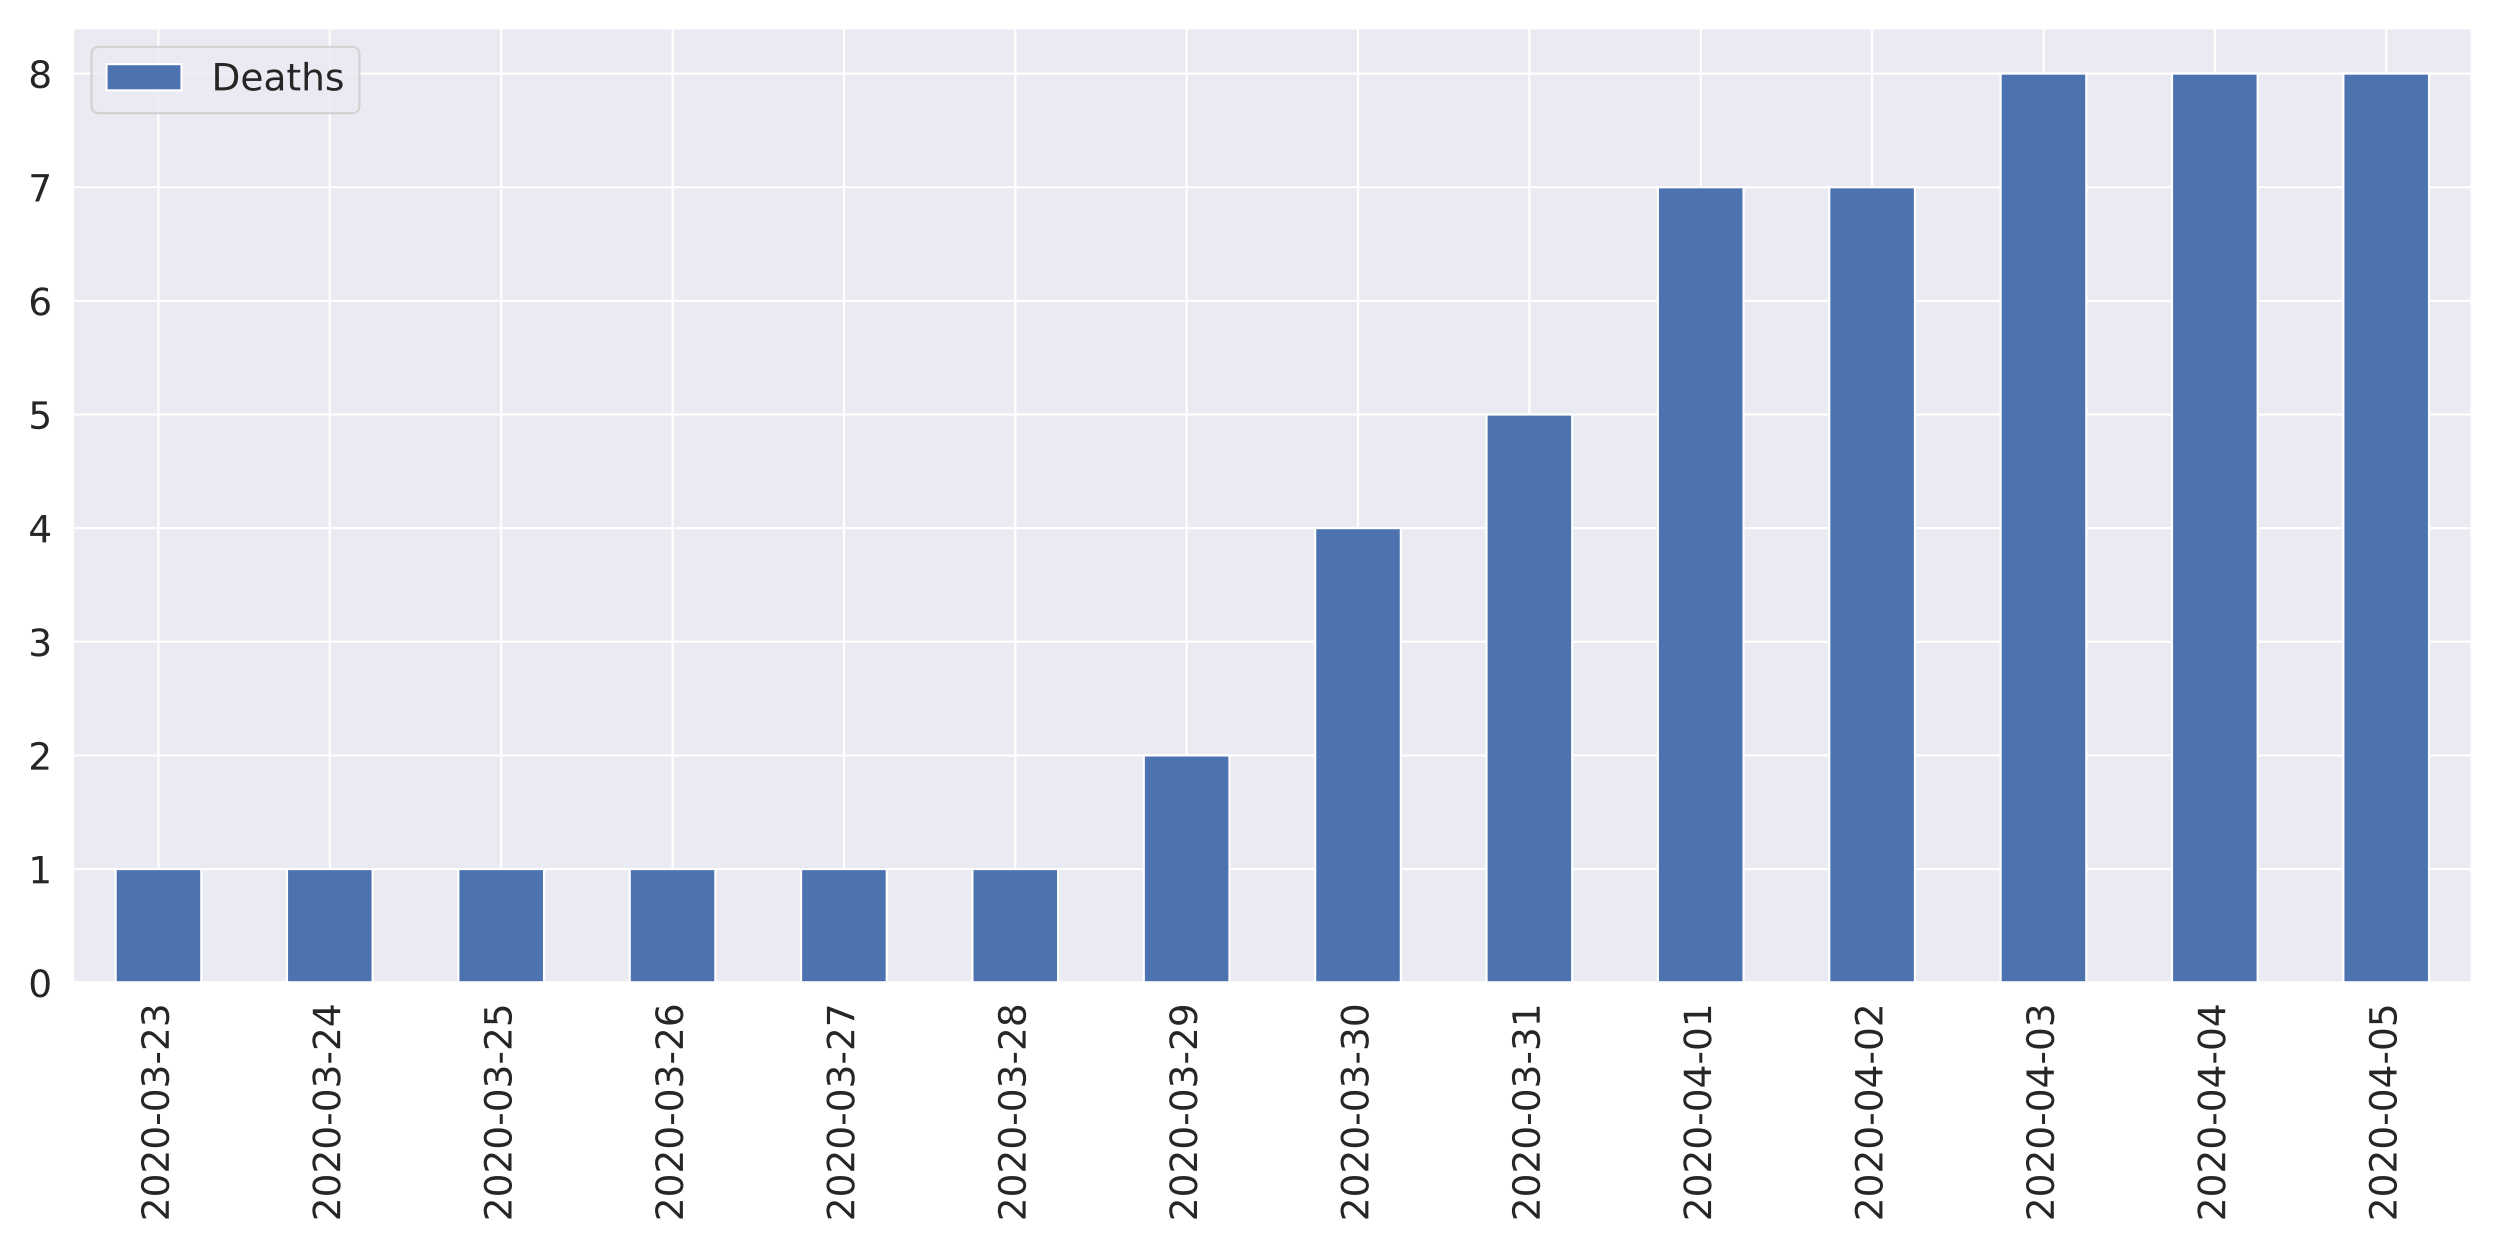
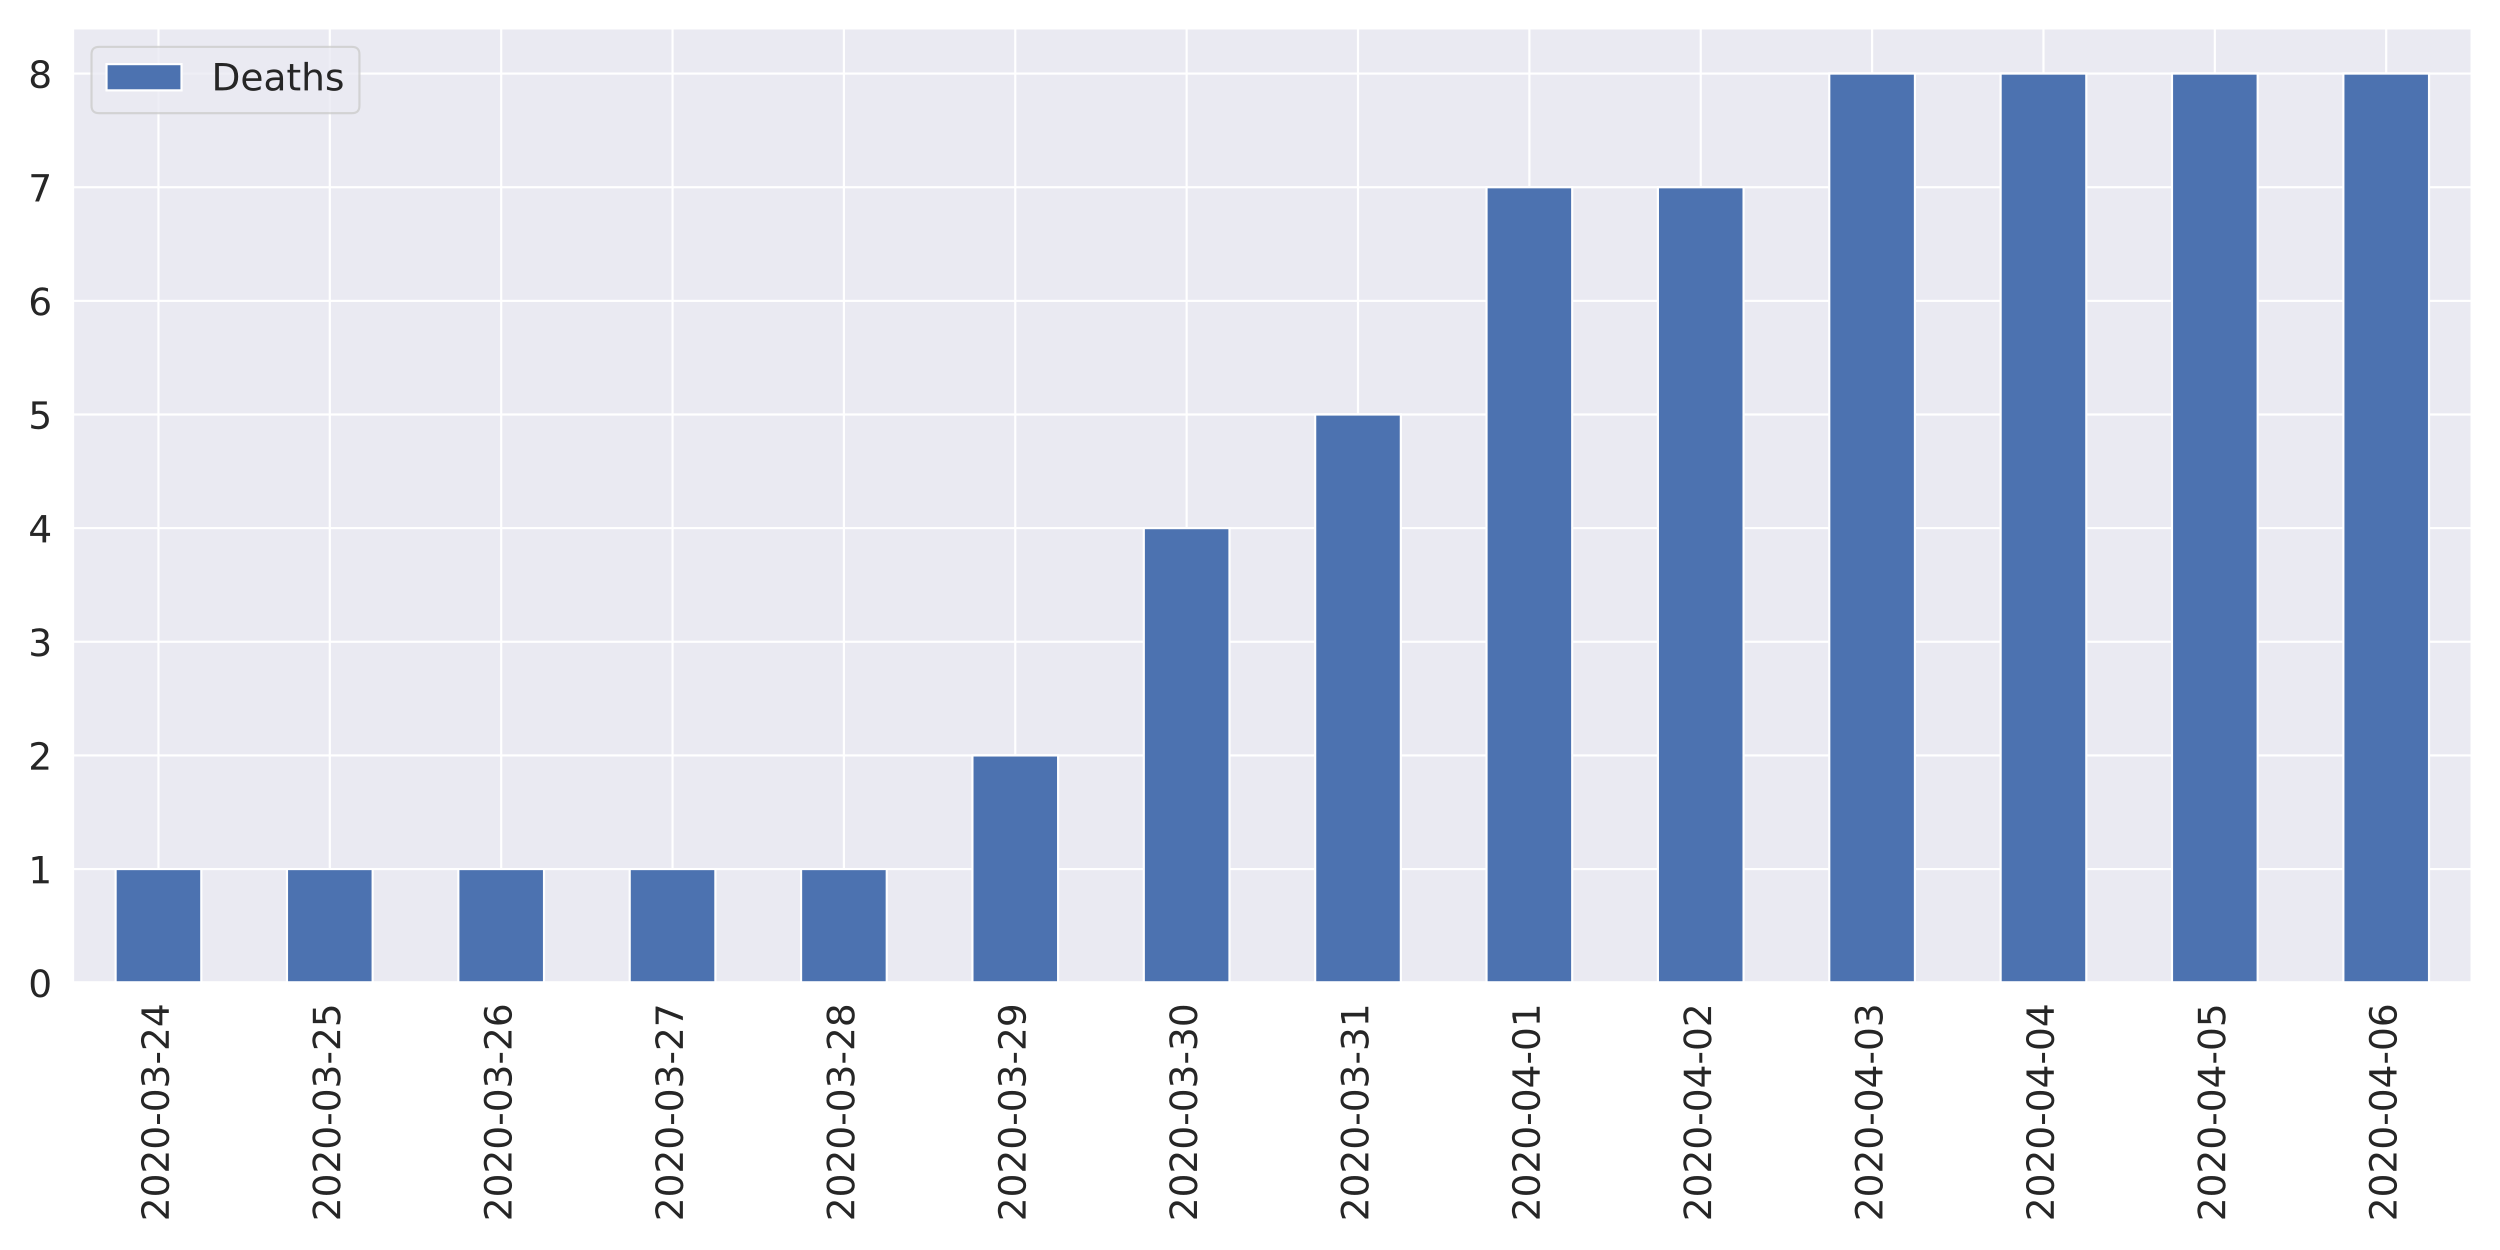
<svg xmlns="http://www.w3.org/2000/svg" xmlns:xlink="http://www.w3.org/1999/xlink" height="576pt" version="1.1" viewBox="0 0 1152 576" width="1152pt">
  <defs>
    <style type="text/css">
*{stroke-linecap:butt;stroke-linejoin:round;}
  </style>
  </defs>
  <g id="figure_1">
    <g id="patch_1">
      <path d="M 0 576  L 1152 576  L 1152 0  L 0 0  z " style="fill:#ffffff;" />
    </g>
    <g id="axes_1">
      <g id="patch_2">
        <path d="M 33.53 452.83  L 1139.04 452.83  L 1139.04 12.96  L 33.53 12.96  z " style="fill:#eaeaf2;" />
      </g>
      <g id="matplotlib.axis_1">
        <g id="xtick_1">
          <g id="line2d_1">
            <path clip-path="url(#pada38591d6)" d="M 73.013 452.83  L 73.013 12.96  " style="fill:none;stroke:#ffffff;stroke-linecap:round;" />
          </g>
          <g id="text_1">
            <defs>
              <path d="M 19.188 8.297  L 53.609 8.297  L 53.609 0  L 7.328 0  L 7.328 8.297  Q 12.938 14.109 22.625 23.891  Q 32.328 33.688 34.812 36.531  Q 39.547 41.844 41.422 45.531  Q 43.312 49.219 43.312 52.781  Q 43.312 58.594 39.234 62.25  Q 35.156 65.922 28.609 65.922  Q 23.969 65.922 18.812 64.312  Q 13.672 62.703 7.812 59.422  L 7.812 69.391  Q 13.766 71.781 18.938 73  Q 24.125 74.219 28.422 74.219  Q 39.75 74.219 46.484 68.547  Q 53.219 62.891 53.219 53.422  Q 53.219 48.922 51.531 44.891  Q 49.859 40.875 45.406 35.406  Q 44.188 33.984 37.641 27.219  Q 31.109 20.453 19.188 8.297  z " id="DejaVuSans-50" />
              <path d="M 31.781 66.406  Q 24.172 66.406 20.328 58.906  Q 16.5 51.422 16.5 36.375  Q 16.5 21.391 20.328 13.891  Q 24.172 6.391 31.781 6.391  Q 39.453 6.391 43.281 13.891  Q 47.125 21.391 47.125 36.375  Q 47.125 51.422 43.281 58.906  Q 39.453 66.406 31.781 66.406  z M 31.781 74.219  Q 44.047 74.219 50.516 64.516  Q 56.984 54.828 56.984 36.375  Q 56.984 17.969 50.516 8.266  Q 44.047 -1.422 31.781 -1.422  Q 19.531 -1.422 13.062 8.266  Q 6.594 17.969 6.594 36.375  Q 6.594 54.828 13.062 64.516  Q 19.531 74.219 31.781 74.219  z " id="DejaVuSans-48" />
              <path d="M 4.891 31.391  L 31.203 31.391  L 31.203 23.391  L 4.891 23.391  z " id="DejaVuSans-45" />
              <path d="M 40.578 39.312  Q 47.656 37.797 51.625 33  Q 55.609 28.219 55.609 21.188  Q 55.609 10.406 48.188 4.484  Q 40.766 -1.422 27.094 -1.422  Q 22.516 -1.422 17.656 -0.516  Q 12.797 0.391 7.625 2.203  L 7.625 11.719  Q 11.719 9.328 16.594 8.109  Q 21.484 6.891 26.812 6.891  Q 36.078 6.891 40.938 10.547  Q 45.797 14.203 45.797 21.188  Q 45.797 27.641 41.281 31.266  Q 36.766 34.906 28.719 34.906  L 20.219 34.906  L 20.219 43.016  L 29.109 43.016  Q 36.375 43.016 40.234 45.922  Q 44.094 48.828 44.094 54.297  Q 44.094 59.906 40.109 62.906  Q 36.141 65.922 28.719 65.922  Q 24.656 65.922 20.016 65.031  Q 15.375 64.156 9.812 62.312  L 9.812 71.094  Q 15.438 72.656 20.344 73.438  Q 25.25 74.219 29.594 74.219  Q 40.828 74.219 47.359 69.109  Q 53.906 64.016 53.906 55.328  Q 53.906 49.266 50.438 45.094  Q 46.969 40.922 40.578 39.312  z " id="DejaVuSans-51" />
+               <path d="M 37.797 64.312  L 12.891 25.391  L 37.797 25.391  z M 35.203 72.906  L 47.609 72.906  L 47.609 25.391  L 58.016 25.391  L 58.016 17.188  L 47.609 17.188  L 47.609 0  L 37.797 0  L 37.797 17.188  L 4.891 17.188  L 4.891 26.703  z " id="DejaVuSans-52" />
            </defs>
            <g style="fill:#262626;" transform="translate(77.7807 562.7538)rotate(-90)scale(0.1728 -0.1728)">
              <use xlink:href="#DejaVuSans-50" />
              <use x="63.623" xlink:href="#DejaVuSans-48" />
              <use x="127.246" xlink:href="#DejaVuSans-50" />
              <use x="190.869" xlink:href="#DejaVuSans-48" />
              <use x="254.492" xlink:href="#DejaVuSans-45" />
              <use x="290.576" xlink:href="#DejaVuSans-48" />
              <use x="354.199" xlink:href="#DejaVuSans-51" />
              <use x="417.822" xlink:href="#DejaVuSans-45" />
              <use x="453.906" xlink:href="#DejaVuSans-50" />
-               <use x="517.529" xlink:href="#DejaVuSans-51" />
+               <use x="517.529" xlink:href="#DejaVuSans-52" />
            </g>
          </g>
        </g>
        <g id="xtick_2">
          <g id="line2d_2">
            <path clip-path="url(#pada38591d6)" d="M 151.977 452.83  L 151.977 12.96  " style="fill:none;stroke:#ffffff;stroke-linecap:round;" />
          </g>
          <g id="text_2">
            <defs>
-               <path d="M 37.797 64.312  L 12.891 25.391  L 37.797 25.391  z M 35.203 72.906  L 47.609 72.906  L 47.609 25.391  L 58.016 25.391  L 58.016 17.188  L 47.609 17.188  L 47.609 0  L 37.797 0  L 37.797 17.188  L 4.891 17.188  L 4.891 26.703  z " id="DejaVuSans-52" />
+               <path d="M 10.797 72.906  L 49.516 72.906  L 49.516 64.594  L 19.828 64.594  L 19.828 46.734  Q 21.969 47.469 24.109 47.828  Q 26.266 48.188 28.422 48.188  Q 40.625 48.188 47.75 41.5  Q 54.891 34.812 54.891 23.391  Q 54.891 11.625 47.562 5.094  Q 40.234 -1.422 26.906 -1.422  Q 22.312 -1.422 17.547 -0.641  Q 12.797 0.141 7.719 1.703  L 7.719 11.625  Q 12.109 9.234 16.797 8.062  Q 21.484 6.891 26.703 6.891  Q 35.156 6.891 40.078 11.328  Q 45.016 15.766 45.016 23.391  Q 45.016 31 40.078 35.438  Q 35.156 39.891 26.703 39.891  Q 22.75 39.891 18.812 39.016  Q 14.891 38.141 10.797 36.281  z " id="DejaVuSans-53" />
            </defs>
            <g style="fill:#262626;" transform="translate(156.7457 562.7538)rotate(-90)scale(0.1728 -0.1728)">
              <use xlink:href="#DejaVuSans-50" />
              <use x="63.623" xlink:href="#DejaVuSans-48" />
              <use x="127.246" xlink:href="#DejaVuSans-50" />
              <use x="190.869" xlink:href="#DejaVuSans-48" />
              <use x="254.492" xlink:href="#DejaVuSans-45" />
              <use x="290.576" xlink:href="#DejaVuSans-48" />
              <use x="354.199" xlink:href="#DejaVuSans-51" />
              <use x="417.822" xlink:href="#DejaVuSans-45" />
              <use x="453.906" xlink:href="#DejaVuSans-50" />
-               <use x="517.529" xlink:href="#DejaVuSans-52" />
+               <use x="517.529" xlink:href="#DejaVuSans-53" />
            </g>
          </g>
        </g>
        <g id="xtick_3">
          <g id="line2d_3">
            <path clip-path="url(#pada38591d6)" d="M 230.942 452.83  L 230.942 12.96  " style="fill:none;stroke:#ffffff;stroke-linecap:round;" />
          </g>
          <g id="text_3">
            <defs>
-               <path d="M 10.797 72.906  L 49.516 72.906  L 49.516 64.594  L 19.828 64.594  L 19.828 46.734  Q 21.969 47.469 24.109 47.828  Q 26.266 48.188 28.422 48.188  Q 40.625 48.188 47.75 41.5  Q 54.891 34.812 54.891 23.391  Q 54.891 11.625 47.562 5.094  Q 40.234 -1.422 26.906 -1.422  Q 22.312 -1.422 17.547 -0.641  Q 12.797 0.141 7.719 1.703  L 7.719 11.625  Q 12.109 9.234 16.797 8.062  Q 21.484 6.891 26.703 6.891  Q 35.156 6.891 40.078 11.328  Q 45.016 15.766 45.016 23.391  Q 45.016 31 40.078 35.438  Q 35.156 39.891 26.703 39.891  Q 22.75 39.891 18.812 39.016  Q 14.891 38.141 10.797 36.281  z " id="DejaVuSans-53" />
+               <path d="M 33.016 40.375  Q 26.375 40.375 22.484 35.828  Q 18.609 31.297 18.609 23.391  Q 18.609 15.531 22.484 10.953  Q 26.375 6.391 33.016 6.391  Q 39.656 6.391 43.531 10.953  Q 47.406 15.531 47.406 23.391  Q 47.406 31.297 43.531 35.828  Q 39.656 40.375 33.016 40.375  z M 52.594 71.297  L 52.594 62.312  Q 48.875 64.062 45.094 64.984  Q 41.312 65.922 37.594 65.922  Q 27.828 65.922 22.672 59.328  Q 17.531 52.734 16.797 39.406  Q 19.672 43.656 24.016 45.922  Q 28.375 48.188 33.594 48.188  Q 44.578 48.188 50.953 41.516  Q 57.328 34.859 57.328 23.391  Q 57.328 12.156 50.688 5.359  Q 44.047 -1.422 33.016 -1.422  Q 20.359 -1.422 13.672 8.266  Q 6.984 17.969 6.984 36.375  Q 6.984 53.656 15.188 63.938  Q 23.391 74.219 37.203 74.219  Q 40.922 74.219 44.703 73.484  Q 48.484 72.75 52.594 71.297  z " id="DejaVuSans-54" />
            </defs>
            <g style="fill:#262626;" transform="translate(235.7107 562.7538)rotate(-90)scale(0.1728 -0.1728)">
              <use xlink:href="#DejaVuSans-50" />
              <use x="63.623" xlink:href="#DejaVuSans-48" />
              <use x="127.246" xlink:href="#DejaVuSans-50" />
              <use x="190.869" xlink:href="#DejaVuSans-48" />
              <use x="254.492" xlink:href="#DejaVuSans-45" />
              <use x="290.576" xlink:href="#DejaVuSans-48" />
              <use x="354.199" xlink:href="#DejaVuSans-51" />
              <use x="417.822" xlink:href="#DejaVuSans-45" />
              <use x="453.906" xlink:href="#DejaVuSans-50" />
-               <use x="517.529" xlink:href="#DejaVuSans-53" />
+               <use x="517.529" xlink:href="#DejaVuSans-54" />
            </g>
          </g>
        </g>
        <g id="xtick_4">
          <g id="line2d_4">
            <path clip-path="url(#pada38591d6)" d="M 309.908 452.83  L 309.908 12.96  " style="fill:none;stroke:#ffffff;stroke-linecap:round;" />
          </g>
          <g id="text_4">
            <defs>
-               <path d="M 33.016 40.375  Q 26.375 40.375 22.484 35.828  Q 18.609 31.297 18.609 23.391  Q 18.609 15.531 22.484 10.953  Q 26.375 6.391 33.016 6.391  Q 39.656 6.391 43.531 10.953  Q 47.406 15.531 47.406 23.391  Q 47.406 31.297 43.531 35.828  Q 39.656 40.375 33.016 40.375  z M 52.594 71.297  L 52.594 62.312  Q 48.875 64.062 45.094 64.984  Q 41.312 65.922 37.594 65.922  Q 27.828 65.922 22.672 59.328  Q 17.531 52.734 16.797 39.406  Q 19.672 43.656 24.016 45.922  Q 28.375 48.188 33.594 48.188  Q 44.578 48.188 50.953 41.516  Q 57.328 34.859 57.328 23.391  Q 57.328 12.156 50.688 5.359  Q 44.047 -1.422 33.016 -1.422  Q 20.359 -1.422 13.672 8.266  Q 6.984 17.969 6.984 36.375  Q 6.984 53.656 15.188 63.938  Q 23.391 74.219 37.203 74.219  Q 40.922 74.219 44.703 73.484  Q 48.484 72.75 52.594 71.297  z " id="DejaVuSans-54" />
+               <path d="M 8.203 72.906  L 55.078 72.906  L 55.078 68.703  L 28.609 0  L 18.312 0  L 43.219 64.594  L 8.203 64.594  z " id="DejaVuSans-55" />
            </defs>
            <g style="fill:#262626;" transform="translate(314.6757 562.7538)rotate(-90)scale(0.1728 -0.1728)">
              <use xlink:href="#DejaVuSans-50" />
              <use x="63.623" xlink:href="#DejaVuSans-48" />
              <use x="127.246" xlink:href="#DejaVuSans-50" />
              <use x="190.869" xlink:href="#DejaVuSans-48" />
              <use x="254.492" xlink:href="#DejaVuSans-45" />
              <use x="290.576" xlink:href="#DejaVuSans-48" />
              <use x="354.199" xlink:href="#DejaVuSans-51" />
              <use x="417.822" xlink:href="#DejaVuSans-45" />
              <use x="453.906" xlink:href="#DejaVuSans-50" />
-               <use x="517.529" xlink:href="#DejaVuSans-54" />
+               <use x="517.529" xlink:href="#DejaVuSans-55" />
            </g>
          </g>
        </g>
        <g id="xtick_5">
          <g id="line2d_5">
            <path clip-path="url(#pada38591d6)" d="M 388.873 452.83  L 388.873 12.96  " style="fill:none;stroke:#ffffff;stroke-linecap:round;" />
          </g>
          <g id="text_5">
            <defs>
-               <path d="M 8.203 72.906  L 55.078 72.906  L 55.078 68.703  L 28.609 0  L 18.312 0  L 43.219 64.594  L 8.203 64.594  z " id="DejaVuSans-55" />
+               <path d="M 31.781 34.625  Q 24.75 34.625 20.719 30.859  Q 16.703 27.094 16.703 20.516  Q 16.703 13.922 20.719 10.156  Q 24.75 6.391 31.781 6.391  Q 38.812 6.391 42.859 10.172  Q 46.922 13.969 46.922 20.516  Q 46.922 27.094 42.891 30.859  Q 38.875 34.625 31.781 34.625  z M 21.922 38.812  Q 15.578 40.375 12.031 44.719  Q 8.5 49.078 8.5 55.328  Q 8.5 64.062 14.719 69.141  Q 20.953 74.219 31.781 74.219  Q 42.672 74.219 48.875 69.141  Q 55.078 64.062 55.078 55.328  Q 55.078 49.078 51.531 44.719  Q 48 40.375 41.703 38.812  Q 48.828 37.156 52.797 32.312  Q 56.781 27.484 56.781 20.516  Q 56.781 9.906 50.312 4.234  Q 43.844 -1.422 31.781 -1.422  Q 19.734 -1.422 13.25 4.234  Q 6.781 9.906 6.781 20.516  Q 6.781 27.484 10.781 32.312  Q 14.797 37.156 21.922 38.812  z M 18.312 54.391  Q 18.312 48.734 21.844 45.562  Q 25.391 42.391 31.781 42.391  Q 38.141 42.391 41.719 45.562  Q 45.312 48.734 45.312 54.391  Q 45.312 60.062 41.719 63.234  Q 38.141 66.406 31.781 66.406  Q 25.391 66.406 21.844 63.234  Q 18.312 60.062 18.312 54.391  z " id="DejaVuSans-56" />
            </defs>
            <g style="fill:#262626;" transform="translate(393.6407 562.7538)rotate(-90)scale(0.1728 -0.1728)">
              <use xlink:href="#DejaVuSans-50" />
              <use x="63.623" xlink:href="#DejaVuSans-48" />
              <use x="127.246" xlink:href="#DejaVuSans-50" />
              <use x="190.869" xlink:href="#DejaVuSans-48" />
              <use x="254.492" xlink:href="#DejaVuSans-45" />
              <use x="290.576" xlink:href="#DejaVuSans-48" />
              <use x="354.199" xlink:href="#DejaVuSans-51" />
              <use x="417.822" xlink:href="#DejaVuSans-45" />
              <use x="453.906" xlink:href="#DejaVuSans-50" />
-               <use x="517.529" xlink:href="#DejaVuSans-55" />
+               <use x="517.529" xlink:href="#DejaVuSans-56" />
            </g>
          </g>
        </g>
        <g id="xtick_6">
          <g id="line2d_6">
            <path clip-path="url(#pada38591d6)" d="M 467.837 452.83  L 467.837 12.96  " style="fill:none;stroke:#ffffff;stroke-linecap:round;" />
          </g>
          <g id="text_6">
            <defs>
-               <path d="M 31.781 34.625  Q 24.75 34.625 20.719 30.859  Q 16.703 27.094 16.703 20.516  Q 16.703 13.922 20.719 10.156  Q 24.75 6.391 31.781 6.391  Q 38.812 6.391 42.859 10.172  Q 46.922 13.969 46.922 20.516  Q 46.922 27.094 42.891 30.859  Q 38.875 34.625 31.781 34.625  z M 21.922 38.812  Q 15.578 40.375 12.031 44.719  Q 8.5 49.078 8.5 55.328  Q 8.5 64.062 14.719 69.141  Q 20.953 74.219 31.781 74.219  Q 42.672 74.219 48.875 69.141  Q 55.078 64.062 55.078 55.328  Q 55.078 49.078 51.531 44.719  Q 48 40.375 41.703 38.812  Q 48.828 37.156 52.797 32.312  Q 56.781 27.484 56.781 20.516  Q 56.781 9.906 50.312 4.234  Q 43.844 -1.422 31.781 -1.422  Q 19.734 -1.422 13.25 4.234  Q 6.781 9.906 6.781 20.516  Q 6.781 27.484 10.781 32.312  Q 14.797 37.156 21.922 38.812  z M 18.312 54.391  Q 18.312 48.734 21.844 45.562  Q 25.391 42.391 31.781 42.391  Q 38.141 42.391 41.719 45.562  Q 45.312 48.734 45.312 54.391  Q 45.312 60.062 41.719 63.234  Q 38.141 66.406 31.781 66.406  Q 25.391 66.406 21.844 63.234  Q 18.312 60.062 18.312 54.391  z " id="DejaVuSans-56" />
+               <path d="M 10.984 1.516  L 10.984 10.5  Q 14.703 8.734 18.5 7.812  Q 22.312 6.891 25.984 6.891  Q 35.75 6.891 40.891 13.453  Q 46.047 20.016 46.781 33.406  Q 43.953 29.203 39.594 26.953  Q 35.25 24.703 29.984 24.703  Q 19.047 24.703 12.672 31.312  Q 6.297 37.938 6.297 49.422  Q 6.297 60.641 12.938 67.422  Q 19.578 74.219 30.609 74.219  Q 43.266 74.219 49.922 64.516  Q 56.594 54.828 56.594 36.375  Q 56.594 19.141 48.406 8.859  Q 40.234 -1.422 26.422 -1.422  Q 22.703 -1.422 18.891 -0.688  Q 15.094 0.047 10.984 1.516  z M 30.609 32.422  Q 37.25 32.422 41.125 36.953  Q 45.016 41.5 45.016 49.422  Q 45.016 57.281 41.125 61.844  Q 37.25 66.406 30.609 66.406  Q 23.969 66.406 20.094 61.844  Q 16.219 57.281 16.219 49.422  Q 16.219 41.5 20.094 36.953  Q 23.969 32.422 30.609 32.422  z " id="DejaVuSans-57" />
            </defs>
            <g style="fill:#262626;" transform="translate(472.6057 562.7538)rotate(-90)scale(0.1728 -0.1728)">
              <use xlink:href="#DejaVuSans-50" />
              <use x="63.623" xlink:href="#DejaVuSans-48" />
              <use x="127.246" xlink:href="#DejaVuSans-50" />
              <use x="190.869" xlink:href="#DejaVuSans-48" />
              <use x="254.492" xlink:href="#DejaVuSans-45" />
              <use x="290.576" xlink:href="#DejaVuSans-48" />
              <use x="354.199" xlink:href="#DejaVuSans-51" />
              <use x="417.822" xlink:href="#DejaVuSans-45" />
              <use x="453.906" xlink:href="#DejaVuSans-50" />
-               <use x="517.529" xlink:href="#DejaVuSans-56" />
+               <use x="517.529" xlink:href="#DejaVuSans-57" />
            </g>
          </g>
        </g>
        <g id="xtick_7">
          <g id="line2d_7">
            <path clip-path="url(#pada38591d6)" d="M 546.803 452.83  L 546.803 12.96  " style="fill:none;stroke:#ffffff;stroke-linecap:round;" />
          </g>
          <g id="text_7">
-             <defs>
-               <path d="M 10.984 1.516  L 10.984 10.5  Q 14.703 8.734 18.5 7.812  Q 22.312 6.891 25.984 6.891  Q 35.75 6.891 40.891 13.453  Q 46.047 20.016 46.781 33.406  Q 43.953 29.203 39.594 26.953  Q 35.25 24.703 29.984 24.703  Q 19.047 24.703 12.672 31.312  Q 6.297 37.938 6.297 49.422  Q 6.297 60.641 12.938 67.422  Q 19.578 74.219 30.609 74.219  Q 43.266 74.219 49.922 64.516  Q 56.594 54.828 56.594 36.375  Q 56.594 19.141 48.406 8.859  Q 40.234 -1.422 26.422 -1.422  Q 22.703 -1.422 18.891 -0.688  Q 15.094 0.047 10.984 1.516  z M 30.609 32.422  Q 37.25 32.422 41.125 36.953  Q 45.016 41.5 45.016 49.422  Q 45.016 57.281 41.125 61.844  Q 37.25 66.406 30.609 66.406  Q 23.969 66.406 20.094 61.844  Q 16.219 57.281 16.219 49.422  Q 16.219 41.5 20.094 36.953  Q 23.969 32.422 30.609 32.422  z " id="DejaVuSans-57" />
-             </defs>
            <g style="fill:#262626;" transform="translate(551.5707 562.7538)rotate(-90)scale(0.1728 -0.1728)">
              <use xlink:href="#DejaVuSans-50" />
              <use x="63.623" xlink:href="#DejaVuSans-48" />
              <use x="127.246" xlink:href="#DejaVuSans-50" />
              <use x="190.869" xlink:href="#DejaVuSans-48" />
              <use x="254.492" xlink:href="#DejaVuSans-45" />
              <use x="290.576" xlink:href="#DejaVuSans-48" />
              <use x="354.199" xlink:href="#DejaVuSans-51" />
              <use x="417.822" xlink:href="#DejaVuSans-45" />
-               <use x="453.906" xlink:href="#DejaVuSans-50" />
-               <use x="517.529" xlink:href="#DejaVuSans-57" />
+               <use x="453.906" xlink:href="#DejaVuSans-51" />
+               <use x="517.529" xlink:href="#DejaVuSans-48" />
            </g>
          </g>
        </g>
        <g id="xtick_8">
          <g id="line2d_8">
            <path clip-path="url(#pada38591d6)" d="M 625.768 452.83  L 625.768 12.96  " style="fill:none;stroke:#ffffff;stroke-linecap:round;" />
          </g>
          <g id="text_8">
+             <defs>
+               <path d="M 12.406 8.297  L 28.516 8.297  L 28.516 63.922  L 10.984 60.406  L 10.984 69.391  L 28.422 72.906  L 38.281 72.906  L 38.281 8.297  L 54.391 8.297  L 54.391 0  L 12.406 0  z " id="DejaVuSans-49" />
+             </defs>
            <g style="fill:#262626;" transform="translate(630.5357 562.7538)rotate(-90)scale(0.1728 -0.1728)">
              <use xlink:href="#DejaVuSans-50" />
              <use x="63.623" xlink:href="#DejaVuSans-48" />
              <use x="127.246" xlink:href="#DejaVuSans-50" />
              <use x="190.869" xlink:href="#DejaVuSans-48" />
              <use x="254.492" xlink:href="#DejaVuSans-45" />
              <use x="290.576" xlink:href="#DejaVuSans-48" />
              <use x="354.199" xlink:href="#DejaVuSans-51" />
              <use x="417.822" xlink:href="#DejaVuSans-45" />
              <use x="453.906" xlink:href="#DejaVuSans-51" />
-               <use x="517.529" xlink:href="#DejaVuSans-48" />
+               <use x="517.529" xlink:href="#DejaVuSans-49" />
            </g>
          </g>
        </g>
        <g id="xtick_9">
          <g id="line2d_9">
            <path clip-path="url(#pada38591d6)" d="M 704.732 452.83  L 704.732 12.96  " style="fill:none;stroke:#ffffff;stroke-linecap:round;" />
          </g>
          <g id="text_9">
-             <defs>
-               <path d="M 12.406 8.297  L 28.516 8.297  L 28.516 63.922  L 10.984 60.406  L 10.984 69.391  L 28.422 72.906  L 38.281 72.906  L 38.281 8.297  L 54.391 8.297  L 54.391 0  L 12.406 0  z " id="DejaVuSans-49" />
-             </defs>
            <g style="fill:#262626;" transform="translate(709.5007 562.7538)rotate(-90)scale(0.1728 -0.1728)">
              <use xlink:href="#DejaVuSans-50" />
              <use x="63.623" xlink:href="#DejaVuSans-48" />
              <use x="127.246" xlink:href="#DejaVuSans-50" />
              <use x="190.869" xlink:href="#DejaVuSans-48" />
              <use x="254.492" xlink:href="#DejaVuSans-45" />
              <use x="290.576" xlink:href="#DejaVuSans-48" />
-               <use x="354.199" xlink:href="#DejaVuSans-51" />
-               <use x="417.822" xlink:href="#DejaVuSans-45" />
-               <use x="453.906" xlink:href="#DejaVuSans-51" />
+               <use x="354.199" xlink:href="#DejaVuSans-52" />
+               <use x="417.822" xlink:href="#DejaVuSans-45" />
+               <use x="453.906" xlink:href="#DejaVuSans-48" />
              <use x="517.529" xlink:href="#DejaVuSans-49" />
            </g>
          </g>
        </g>
        <g id="xtick_10">
          <g id="line2d_10">
            <path clip-path="url(#pada38591d6)" d="M 783.697 452.83  L 783.697 12.96  " style="fill:none;stroke:#ffffff;stroke-linecap:round;" />
          </g>
          <g id="text_10">
            <g style="fill:#262626;" transform="translate(788.4657 562.7538)rotate(-90)scale(0.1728 -0.1728)">
              <use xlink:href="#DejaVuSans-50" />
              <use x="63.623" xlink:href="#DejaVuSans-48" />
              <use x="127.246" xlink:href="#DejaVuSans-50" />
              <use x="190.869" xlink:href="#DejaVuSans-48" />
              <use x="254.492" xlink:href="#DejaVuSans-45" />
              <use x="290.576" xlink:href="#DejaVuSans-48" />
              <use x="354.199" xlink:href="#DejaVuSans-52" />
              <use x="417.822" xlink:href="#DejaVuSans-45" />
              <use x="453.906" xlink:href="#DejaVuSans-48" />
-               <use x="517.529" xlink:href="#DejaVuSans-49" />
+               <use x="517.529" xlink:href="#DejaVuSans-50" />
            </g>
          </g>
        </g>
        <g id="xtick_11">
          <g id="line2d_11">
            <path clip-path="url(#pada38591d6)" d="M 862.663 452.83  L 862.663 12.96  " style="fill:none;stroke:#ffffff;stroke-linecap:round;" />
          </g>
          <g id="text_11">
            <g style="fill:#262626;" transform="translate(867.4307 562.7538)rotate(-90)scale(0.1728 -0.1728)">
              <use xlink:href="#DejaVuSans-50" />
              <use x="63.623" xlink:href="#DejaVuSans-48" />
              <use x="127.246" xlink:href="#DejaVuSans-50" />
              <use x="190.869" xlink:href="#DejaVuSans-48" />
              <use x="254.492" xlink:href="#DejaVuSans-45" />
              <use x="290.576" xlink:href="#DejaVuSans-48" />
              <use x="354.199" xlink:href="#DejaVuSans-52" />
              <use x="417.822" xlink:href="#DejaVuSans-45" />
              <use x="453.906" xlink:href="#DejaVuSans-48" />
-               <use x="517.529" xlink:href="#DejaVuSans-50" />
+               <use x="517.529" xlink:href="#DejaVuSans-51" />
            </g>
          </g>
        </g>
        <g id="xtick_12">
          <g id="line2d_12">
            <path clip-path="url(#pada38591d6)" d="M 941.628 452.83  L 941.628 12.96  " style="fill:none;stroke:#ffffff;stroke-linecap:round;" />
          </g>
          <g id="text_12">
            <g style="fill:#262626;" transform="translate(946.3957 562.7538)rotate(-90)scale(0.1728 -0.1728)">
              <use xlink:href="#DejaVuSans-50" />
              <use x="63.623" xlink:href="#DejaVuSans-48" />
              <use x="127.246" xlink:href="#DejaVuSans-50" />
              <use x="190.869" xlink:href="#DejaVuSans-48" />
              <use x="254.492" xlink:href="#DejaVuSans-45" />
              <use x="290.576" xlink:href="#DejaVuSans-48" />
              <use x="354.199" xlink:href="#DejaVuSans-52" />
              <use x="417.822" xlink:href="#DejaVuSans-45" />
              <use x="453.906" xlink:href="#DejaVuSans-48" />
-               <use x="517.529" xlink:href="#DejaVuSans-51" />
+               <use x="517.529" xlink:href="#DejaVuSans-52" />
            </g>
          </g>
        </g>
        <g id="xtick_13">
          <g id="line2d_13">
            <path clip-path="url(#pada38591d6)" d="M 1020.592 452.83  L 1020.592 12.96  " style="fill:none;stroke:#ffffff;stroke-linecap:round;" />
          </g>
          <g id="text_13">
            <g style="fill:#262626;" transform="translate(1025.361 562.7538)rotate(-90)scale(0.1728 -0.1728)">
              <use xlink:href="#DejaVuSans-50" />
              <use x="63.623" xlink:href="#DejaVuSans-48" />
              <use x="127.246" xlink:href="#DejaVuSans-50" />
              <use x="190.869" xlink:href="#DejaVuSans-48" />
              <use x="254.492" xlink:href="#DejaVuSans-45" />
              <use x="290.576" xlink:href="#DejaVuSans-48" />
              <use x="354.199" xlink:href="#DejaVuSans-52" />
              <use x="417.822" xlink:href="#DejaVuSans-45" />
              <use x="453.906" xlink:href="#DejaVuSans-48" />
-               <use x="517.529" xlink:href="#DejaVuSans-52" />
+               <use x="517.529" xlink:href="#DejaVuSans-53" />
            </g>
          </g>
        </g>
        <g id="xtick_14">
          <g id="line2d_14">
            <path clip-path="url(#pada38591d6)" d="M 1099.557 452.83  L 1099.557 12.96  " style="fill:none;stroke:#ffffff;stroke-linecap:round;" />
          </g>
          <g id="text_14">
            <g style="fill:#262626;" transform="translate(1104.326 562.7538)rotate(-90)scale(0.1728 -0.1728)">
              <use xlink:href="#DejaVuSans-50" />
              <use x="63.623" xlink:href="#DejaVuSans-48" />
              <use x="127.246" xlink:href="#DejaVuSans-50" />
              <use x="190.869" xlink:href="#DejaVuSans-48" />
              <use x="254.492" xlink:href="#DejaVuSans-45" />
              <use x="290.576" xlink:href="#DejaVuSans-48" />
              <use x="354.199" xlink:href="#DejaVuSans-52" />
              <use x="417.822" xlink:href="#DejaVuSans-45" />
              <use x="453.906" xlink:href="#DejaVuSans-48" />
-               <use x="517.529" xlink:href="#DejaVuSans-53" />
+               <use x="517.529" xlink:href="#DejaVuSans-54" />
            </g>
          </g>
        </g>
      </g>
      <g id="matplotlib.axis_2">
        <g id="ytick_1">
          <g id="line2d_15">
            <path clip-path="url(#pada38591d6)" d="M 33.53 452.83  L 1139.04 452.83  " style="fill:none;stroke:#ffffff;stroke-linecap:round;" />
          </g>
          <g id="text_15">
            <g style="fill:#262626;" transform="translate(13.0356 459.3951)scale(0.1728 -0.1728)">
              <use xlink:href="#DejaVuSans-48" />
            </g>
          </g>
        </g>
        <g id="ytick_2">
          <g id="line2d_16">
            <path clip-path="url(#pada38591d6)" d="M 33.53 400.465  L 1139.04 400.465  " style="fill:none;stroke:#ffffff;stroke-linecap:round;" />
          </g>
          <g id="text_16">
            <g style="fill:#262626;" transform="translate(13.0356 407.0296)scale(0.1728 -0.1728)">
              <use xlink:href="#DejaVuSans-49" />
            </g>
          </g>
        </g>
        <g id="ytick_3">
          <g id="line2d_17">
            <path clip-path="url(#pada38591d6)" d="M 33.53 348.099  L 1139.04 348.099  " style="fill:none;stroke:#ffffff;stroke-linecap:round;" />
          </g>
          <g id="text_17">
            <g style="fill:#262626;" transform="translate(13.0356 354.6641)scale(0.1728 -0.1728)">
              <use xlink:href="#DejaVuSans-50" />
            </g>
          </g>
        </g>
        <g id="ytick_4">
          <g id="line2d_18">
            <path clip-path="url(#pada38591d6)" d="M 33.53 295.734  L 1139.04 295.734  " style="fill:none;stroke:#ffffff;stroke-linecap:round;" />
          </g>
          <g id="text_18">
            <g style="fill:#262626;" transform="translate(13.0356 302.2986)scale(0.1728 -0.1728)">
              <use xlink:href="#DejaVuSans-51" />
            </g>
          </g>
        </g>
        <g id="ytick_5">
          <g id="line2d_19">
            <path clip-path="url(#pada38591d6)" d="M 33.53 243.368  L 1139.04 243.368  " style="fill:none;stroke:#ffffff;stroke-linecap:round;" />
          </g>
          <g id="text_19">
            <g style="fill:#262626;" transform="translate(13.0356 249.9331)scale(0.1728 -0.1728)">
              <use xlink:href="#DejaVuSans-52" />
            </g>
          </g>
        </g>
        <g id="ytick_6">
          <g id="line2d_20">
            <path clip-path="url(#pada38591d6)" d="M 33.53 191.003  L 1139.04 191.003  " style="fill:none;stroke:#ffffff;stroke-linecap:round;" />
          </g>
          <g id="text_20">
            <g style="fill:#262626;" transform="translate(13.0356 197.5677)scale(0.1728 -0.1728)">
              <use xlink:href="#DejaVuSans-53" />
            </g>
          </g>
        </g>
        <g id="ytick_7">
          <g id="line2d_21">
            <path clip-path="url(#pada38591d6)" d="M 33.53 138.637  L 1139.04 138.637  " style="fill:none;stroke:#ffffff;stroke-linecap:round;" />
          </g>
          <g id="text_21">
            <g style="fill:#262626;" transform="translate(13.0356 145.2022)scale(0.1728 -0.1728)">
              <use xlink:href="#DejaVuSans-54" />
            </g>
          </g>
        </g>
        <g id="ytick_8">
          <g id="line2d_22">
            <path clip-path="url(#pada38591d6)" d="M 33.53 86.272  L 1139.04 86.272  " style="fill:none;stroke:#ffffff;stroke-linecap:round;" />
          </g>
          <g id="text_22">
            <g style="fill:#262626;" transform="translate(13.0356 92.83672)scale(0.1728 -0.1728)">
              <use xlink:href="#DejaVuSans-55" />
            </g>
          </g>
        </g>
        <g id="ytick_9">
          <g id="line2d_23">
            <path clip-path="url(#pada38591d6)" d="M 33.53 33.906  L 1139.04 33.906  " style="fill:none;stroke:#ffffff;stroke-linecap:round;" />
          </g>
          <g id="text_23">
            <g style="fill:#262626;" transform="translate(13.0356 40.47124)scale(0.1728 -0.1728)">
              <use xlink:href="#DejaVuSans-56" />
            </g>
          </g>
        </g>
      </g>
      <g id="patch_3">
        <path clip-path="url(#pada38591d6)" d="M 53.271 452.83  L 92.754 452.83  L 92.754 400.465  L 53.271 400.465  z " style="fill:#4c72b0;stroke:#ffffff;stroke-linejoin:miter;" />
      </g>
      <g id="patch_4">
        <path clip-path="url(#pada38591d6)" d="M 132.236 452.83  L 171.719 452.83  L 171.719 400.465  L 132.236 400.465  z " style="fill:#4c72b0;stroke:#ffffff;stroke-linejoin:miter;" />
      </g>
      <g id="patch_5">
        <path clip-path="url(#pada38591d6)" d="M 211.201 452.83  L 250.684 452.83  L 250.684 400.465  L 211.201 400.465  z " style="fill:#4c72b0;stroke:#ffffff;stroke-linejoin:miter;" />
      </g>
      <g id="patch_6">
        <path clip-path="url(#pada38591d6)" d="M 290.166 452.83  L 329.649 452.83  L 329.649 400.465  L 290.166 400.465  z " style="fill:#4c72b0;stroke:#ffffff;stroke-linejoin:miter;" />
      </g>
      <g id="patch_7">
        <path clip-path="url(#pada38591d6)" d="M 369.131 452.83  L 408.614 452.83  L 408.614 400.465  L 369.131 400.465  z " style="fill:#4c72b0;stroke:#ffffff;stroke-linejoin:miter;" />
      </g>
      <g id="patch_8">
-         <path clip-path="url(#pada38591d6)" d="M 448.096 452.83  L 487.579 452.83  L 487.579 400.465  L 448.096 400.465  z " style="fill:#4c72b0;stroke:#ffffff;stroke-linejoin:miter;" />
+         <path clip-path="url(#pada38591d6)" d="M 448.096 452.83  L 487.579 452.83  L 487.579 348.099  L 448.096 348.099  z " style="fill:#4c72b0;stroke:#ffffff;stroke-linejoin:miter;" />
      </g>
      <g id="patch_9">
-         <path clip-path="url(#pada38591d6)" d="M 527.061 452.83  L 566.544 452.83  L 566.544 348.099  L 527.061 348.099  z " style="fill:#4c72b0;stroke:#ffffff;stroke-linejoin:miter;" />
+         <path clip-path="url(#pada38591d6)" d="M 527.061 452.83  L 566.544 452.83  L 566.544 243.368  L 527.061 243.368  z " style="fill:#4c72b0;stroke:#ffffff;stroke-linejoin:miter;" />
      </g>
      <g id="patch_10">
-         <path clip-path="url(#pada38591d6)" d="M 606.026 452.83  L 645.509 452.83  L 645.509 243.368  L 606.026 243.368  z " style="fill:#4c72b0;stroke:#ffffff;stroke-linejoin:miter;" />
+         <path clip-path="url(#pada38591d6)" d="M 606.026 452.83  L 645.509 452.83  L 645.509 191.003  L 606.026 191.003  z " style="fill:#4c72b0;stroke:#ffffff;stroke-linejoin:miter;" />
      </g>
      <g id="patch_11">
-         <path clip-path="url(#pada38591d6)" d="M 684.991 452.83  L 724.474 452.83  L 724.474 191.003  L 684.991 191.003  z " style="fill:#4c72b0;stroke:#ffffff;stroke-linejoin:miter;" />
+         <path clip-path="url(#pada38591d6)" d="M 684.991 452.83  L 724.474 452.83  L 724.474 86.272  L 684.991 86.272  z " style="fill:#4c72b0;stroke:#ffffff;stroke-linejoin:miter;" />
      </g>
      <g id="patch_12">
        <path clip-path="url(#pada38591d6)" d="M 763.956 452.83  L 803.439 452.83  L 803.439 86.272  L 763.956 86.272  z " style="fill:#4c72b0;stroke:#ffffff;stroke-linejoin:miter;" />
      </g>
      <g id="patch_13">
-         <path clip-path="url(#pada38591d6)" d="M 842.921 452.83  L 882.404 452.83  L 882.404 86.272  L 842.921 86.272  z " style="fill:#4c72b0;stroke:#ffffff;stroke-linejoin:miter;" />
+         <path clip-path="url(#pada38591d6)" d="M 842.921 452.83  L 882.404 452.83  L 882.404 33.906  L 842.921 33.906  z " style="fill:#4c72b0;stroke:#ffffff;stroke-linejoin:miter;" />
      </g>
      <g id="patch_14">
        <path clip-path="url(#pada38591d6)" d="M 921.886 452.83  L 961.369 452.83  L 961.369 33.906  L 921.886 33.906  z " style="fill:#4c72b0;stroke:#ffffff;stroke-linejoin:miter;" />
      </g>
      <g id="patch_15">
        <path clip-path="url(#pada38591d6)" d="M 1000.851 452.83  L 1040.334 452.83  L 1040.334 33.906  L 1000.851 33.906  z " style="fill:#4c72b0;stroke:#ffffff;stroke-linejoin:miter;" />
      </g>
      <g id="patch_16">
        <path clip-path="url(#pada38591d6)" d="M 1079.816 452.83  L 1119.299 452.83  L 1119.299 33.906  L 1079.816 33.906  z " style="fill:#4c72b0;stroke:#ffffff;stroke-linejoin:miter;" />
      </g>
      <g id="patch_17">
        <path d="M 33.53 452.83  L 33.53 12.96  " style="fill:none;stroke:#ffffff;stroke-linecap:square;stroke-linejoin:miter;stroke-width:1.25;" />
      </g>
      <g id="patch_18">
        <path d="M 1139.04 452.83  L 1139.04 12.96  " style="fill:none;stroke:#ffffff;stroke-linecap:square;stroke-linejoin:miter;stroke-width:1.25;" />
      </g>
      <g id="patch_19">
        <path d="M 33.53 452.83  L 1139.04 452.83  " style="fill:none;stroke:#ffffff;stroke-linecap:square;stroke-linejoin:miter;stroke-width:1.25;" />
      </g>
      <g id="patch_20">
        <path d="M 33.53 12.96  L 1139.04 12.96  " style="fill:none;stroke:#ffffff;stroke-linecap:square;stroke-linejoin:miter;stroke-width:1.25;" />
      </g>
      <g id="legend_1">
        <g id="patch_21">
          <path d="M 45.626 52.148  L 162.177 52.148  Q 165.633 52.148 165.633 48.692  L 165.633 25.056  Q 165.633 21.6 162.177 21.6  L 45.626 21.6  Q 42.17 21.6 42.17 25.056  L 42.17 48.692  Q 42.17 52.148 45.626 52.148  z " style="fill:#eaeaf2;opacity:0.8;stroke:#cccccc;stroke-linejoin:miter;" />
        </g>
        <g id="patch_22">
          <path d="M 49.082 41.642  L 83.642 41.642  L 83.642 29.546  L 49.082 29.546  z " style="fill:#4c72b0;stroke:#ffffff;stroke-linejoin:miter;" />
        </g>
        <g id="text_24">
          <defs>
            <path d="M 19.672 64.797  L 19.672 8.109  L 31.594 8.109  Q 46.688 8.109 53.688 14.938  Q 60.688 21.781 60.688 36.531  Q 60.688 51.172 53.688 57.984  Q 46.688 64.797 31.594 64.797  z M 9.812 72.906  L 30.078 72.906  Q 51.266 72.906 61.172 64.094  Q 71.094 55.281 71.094 36.531  Q 71.094 17.672 61.125 8.828  Q 51.172 0 30.078 0  L 9.812 0  z " id="DejaVuSans-68" />
            <path d="M 56.203 29.594  L 56.203 25.203  L 14.891 25.203  Q 15.484 15.922 20.484 11.062  Q 25.484 6.203 34.422 6.203  Q 39.594 6.203 44.453 7.469  Q 49.312 8.734 54.109 11.281  L 54.109 2.781  Q 49.266 0.734 44.188 -0.344  Q 39.109 -1.422 33.891 -1.422  Q 20.797 -1.422 13.156 6.188  Q 5.516 13.812 5.516 26.812  Q 5.516 40.234 12.766 48.109  Q 20.016 56 32.328 56  Q 43.359 56 49.781 48.891  Q 56.203 41.797 56.203 29.594  z M 47.219 32.234  Q 47.125 39.594 43.094 43.984  Q 39.062 48.391 32.422 48.391  Q 24.906 48.391 20.391 44.141  Q 15.875 39.891 15.188 32.172  z " id="DejaVuSans-101" />
            <path d="M 34.281 27.484  Q 23.391 27.484 19.188 25  Q 14.984 22.516 14.984 16.5  Q 14.984 11.719 18.141 8.906  Q 21.297 6.109 26.703 6.109  Q 34.188 6.109 38.703 11.406  Q 43.219 16.703 43.219 25.484  L 43.219 27.484  z M 52.203 31.203  L 52.203 0  L 43.219 0  L 43.219 8.297  Q 40.141 3.328 35.547 0.953  Q 30.953 -1.422 24.312 -1.422  Q 15.922 -1.422 10.953 3.297  Q 6 8.016 6 15.922  Q 6 25.141 12.172 29.828  Q 18.359 34.516 30.609 34.516  L 43.219 34.516  L 43.219 35.406  Q 43.219 41.609 39.141 45  Q 35.062 48.391 27.688 48.391  Q 23 48.391 18.547 47.266  Q 14.109 46.141 10.016 43.891  L 10.016 52.203  Q 14.938 54.109 19.578 55.047  Q 24.219 56 28.609 56  Q 40.484 56 46.344 49.844  Q 52.203 43.703 52.203 31.203  z " id="DejaVuSans-97" />
            <path d="M 18.312 70.219  L 18.312 54.688  L 36.812 54.688  L 36.812 47.703  L 18.312 47.703  L 18.312 18.016  Q 18.312 11.328 20.141 9.422  Q 21.969 7.516 27.594 7.516  L 36.812 7.516  L 36.812 0  L 27.594 0  Q 17.188 0 13.234 3.875  Q 9.281 7.766 9.281 18.016  L 9.281 47.703  L 2.688 47.703  L 2.688 54.688  L 9.281 54.688  L 9.281 70.219  z " id="DejaVuSans-116" />
            <path d="M 54.891 33.016  L 54.891 0  L 45.906 0  L 45.906 32.719  Q 45.906 40.484 42.875 44.328  Q 39.844 48.188 33.797 48.188  Q 26.516 48.188 22.312 43.547  Q 18.109 38.922 18.109 30.906  L 18.109 0  L 9.078 0  L 9.078 75.984  L 18.109 75.984  L 18.109 46.188  Q 21.344 51.125 25.703 53.562  Q 30.078 56 35.797 56  Q 45.219 56 50.047 50.172  Q 54.891 44.344 54.891 33.016  z " id="DejaVuSans-104" />
            <path d="M 44.281 53.078  L 44.281 44.578  Q 40.484 46.531 36.375 47.5  Q 32.281 48.484 27.875 48.484  Q 21.188 48.484 17.844 46.438  Q 14.5 44.391 14.5 40.281  Q 14.5 37.156 16.891 35.375  Q 19.281 33.594 26.516 31.984  L 29.594 31.297  Q 39.156 29.25 43.188 25.516  Q 47.219 21.781 47.219 15.094  Q 47.219 7.469 41.188 3.016  Q 35.156 -1.422 24.609 -1.422  Q 20.219 -1.422 15.453 -0.562  Q 10.688 0.297 5.422 2  L 5.422 11.281  Q 10.406 8.688 15.234 7.391  Q 20.062 6.109 24.812 6.109  Q 31.156 6.109 34.562 8.281  Q 37.984 10.453 37.984 14.406  Q 37.984 18.062 35.516 20.016  Q 33.062 21.969 24.703 23.781  L 21.578 24.516  Q 13.234 26.266 9.516 29.906  Q 5.812 33.547 5.812 39.891  Q 5.812 47.609 11.281 51.797  Q 16.75 56 26.812 56  Q 31.781 56 36.172 55.266  Q 40.578 54.547 44.281 53.078  z " id="DejaVuSans-115" />
          </defs>
          <g style="fill:#262626;" transform="translate(97.466 41.6421)scale(0.1728 -0.1728)">
            <use xlink:href="#DejaVuSans-68" />
            <use x="77.002" xlink:href="#DejaVuSans-101" />
            <use x="138.525" xlink:href="#DejaVuSans-97" />
            <use x="199.805" xlink:href="#DejaVuSans-116" />
            <use x="239.014" xlink:href="#DejaVuSans-104" />
            <use x="302.393" xlink:href="#DejaVuSans-115" />
          </g>
        </g>
      </g>
    </g>
  </g>
  <defs>
    <clipPath id="pada38591d6">
      <rect height="439.87" width="1105.51" x="33.53" y="12.96" />
    </clipPath>
  </defs>
</svg>
